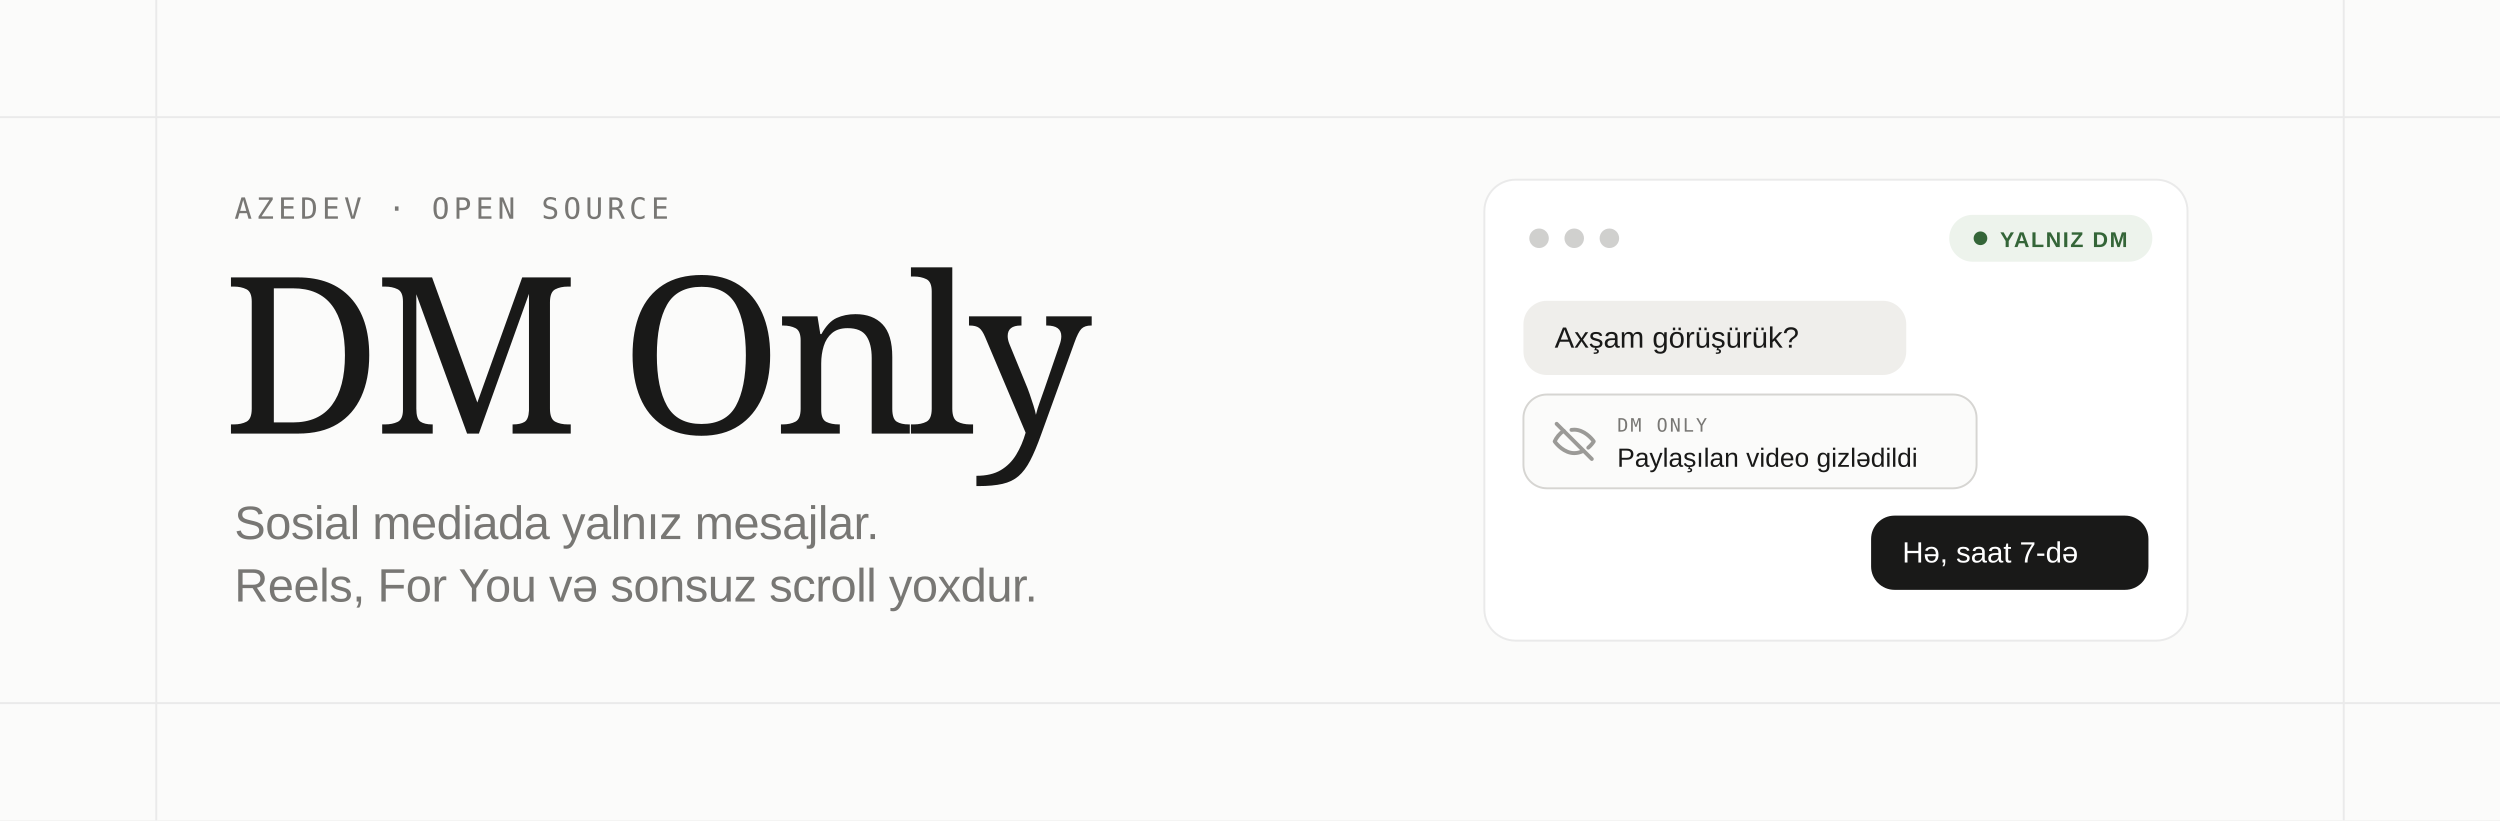
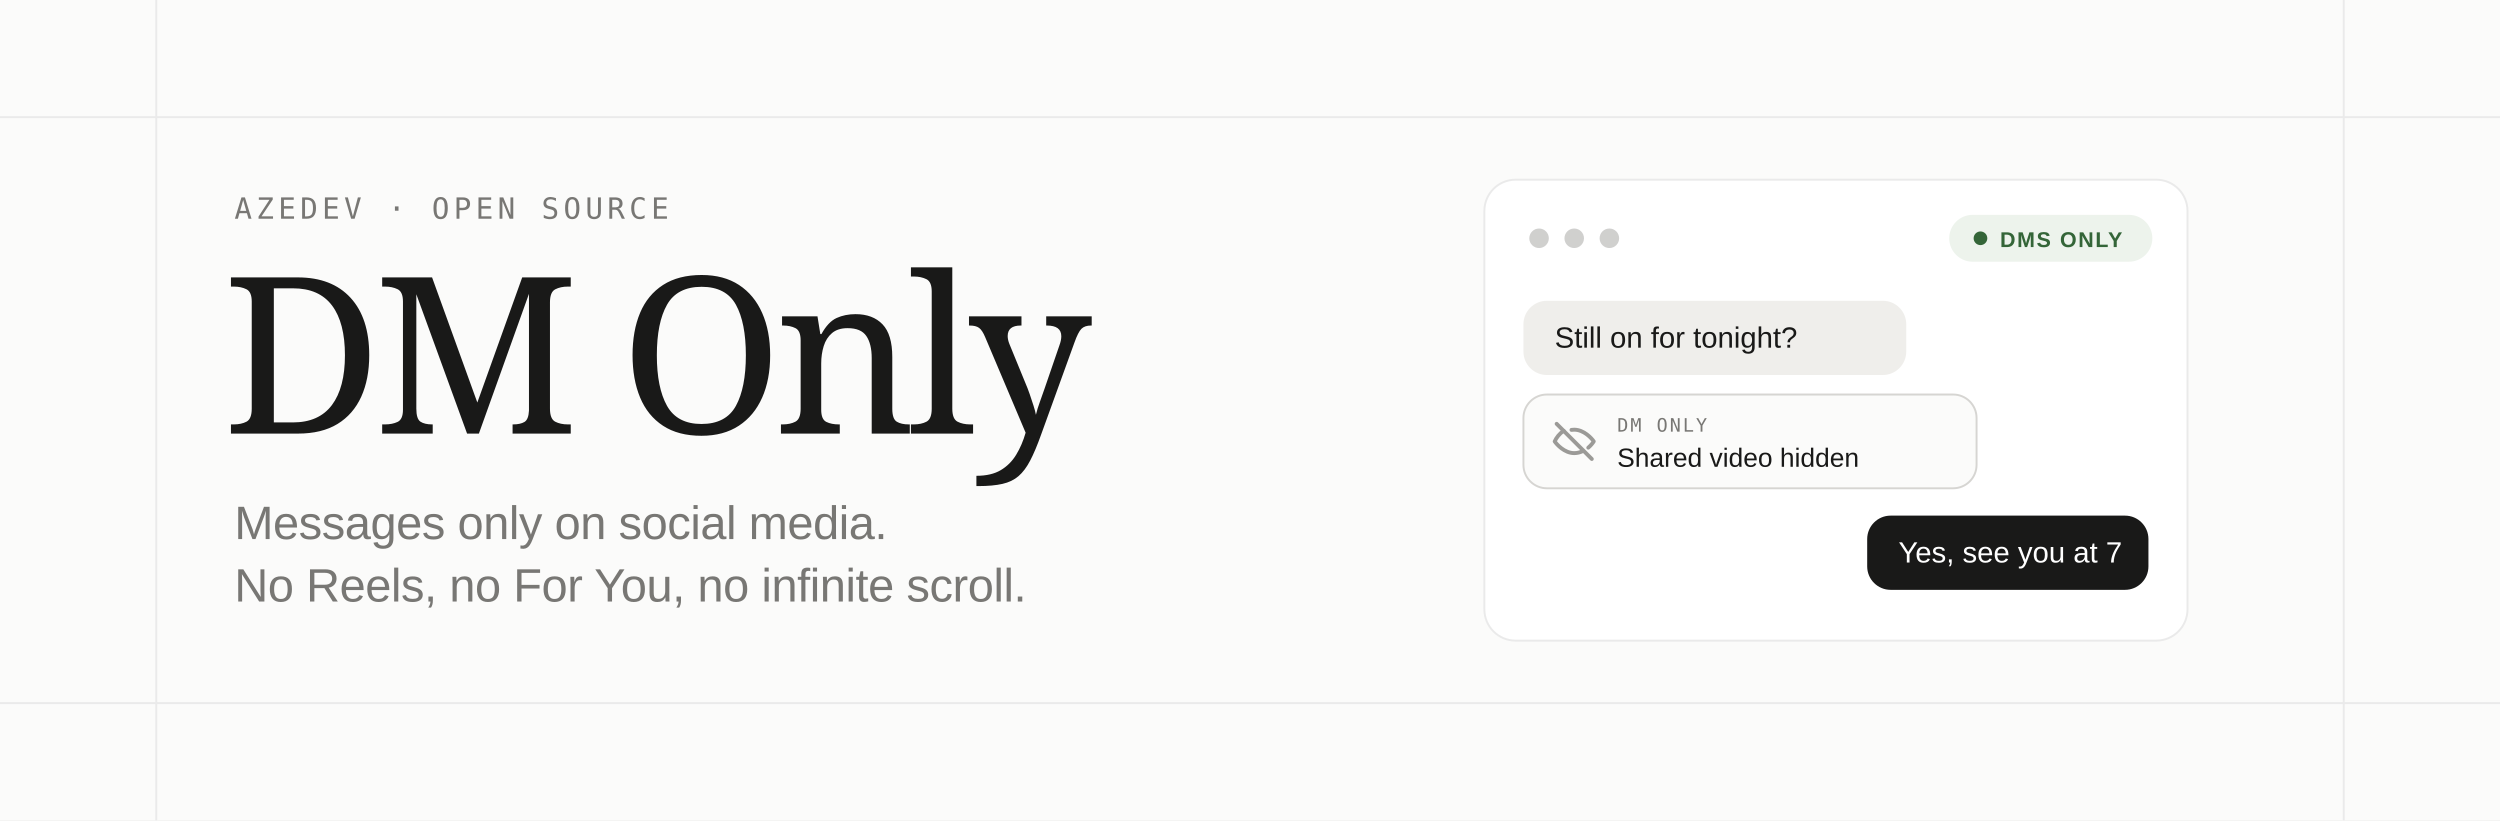
- <svg xmlns="http://www.w3.org/2000/svg" width="1280" height="420" viewBox="0 0 1280 420" role="img" aria-label="DM Only — sosial mediada yalnız mesajlar">
+ <svg xmlns="http://www.w3.org/2000/svg" width="1280" height="420" viewBox="0 0 1280 420" role="img" aria-label="DM Only — messages only on social media">
  <style>
    .bg { fill: #fbfbfa; }
    .ink { fill: #191918; }
    .muted { fill: #787774; }
    .line { stroke: #eaeaea; }
    .card { fill: #ffffff; stroke: #eaeaea; }
    .bubble-in { fill: #efeeeb; }
    .bubble-out { fill: #191918; }
    .bubble-out-text { fill: #ffffff; }
    .pill-bg { fill: #edf3ec; }
    .pill-ink { fill: #346538; }
    .blocked { fill: #fbfbfa; stroke: #d6d5d2; }
    .serif { font-family: "New York", "Iowan Old Style", Charter, Georgia, serif; }
    .sans { font-family: -apple-system, BlinkMacSystemFont, "SF Pro Text", "Helvetica Neue", Arial, sans-serif; }
    .mono { font-family: "SF Mono", "JetBrains Mono", Menlo, Consolas, monospace; }
    @media (prefers-color-scheme: dark) {
      .bg { fill: #191919; }
      .ink { fill: #ededec; }
      .muted { fill: #9b9a97; }
      .line { stroke: #2c2c2b; }
      .card { fill: #202020; stroke: #2c2c2b; }
      .bubble-in { fill: #2c2c2b; }
      .bubble-out { fill: #ededec; }
      .bubble-out-text { fill: #111111; }
      .pill-bg { fill: #233024; }
      .pill-ink { fill: #8cc492; }
      .blocked { fill: #191919; stroke: #3a3a39; }
    }
  </style>
  <rect class="bg" width="1280" height="420" />
  <g class="line" stroke-width="1">
    <line x1="0" y1="60" x2="1280" y2="60" />
    <line x1="0" y1="360" x2="1280" y2="360" />
    <line x1="80" y1="0" x2="80" y2="420" />
    <line x1="1200" y1="0" x2="1200" y2="420" />
  </g>
  <text x="120" y="112" class="mono muted" font-size="15" letter-spacing="2.2">AZEDEV · OPEN SOURCE</text>
  <text x="114" y="222" class="serif ink" font-size="112" letter-spacing="-4">DM Only</text>
-   <text x="120" y="276" class="sans muted" font-size="24" letter-spacing="-0.2">Sosial mediada yalnız mesajlar.</text>
-   <text x="120" y="308" class="sans muted" font-size="24" letter-spacing="-0.2">Reels, For You və sonsuz scroll yoxdur.</text>
+   <text x="120" y="276" class="sans muted" font-size="24" letter-spacing="-0.2">Messages only on social media.</text>
+   <text x="120" y="308" class="sans muted" font-size="24" letter-spacing="-0.2">No Reels, no For You, no infinite scroll.</text>
  <g transform="translate(760 92)">
    <rect class="card" width="360" height="236" rx="16" stroke-width="1" />
    <circle cx="28" cy="30" r="5" class="muted" opacity="0.35" />
    <circle cx="46" cy="30" r="5" class="muted" opacity="0.35" />
    <circle cx="64" cy="30" r="5" class="muted" opacity="0.35" />
    <rect x="238" y="18" width="104" height="24" rx="12" class="pill-bg" />
    <circle cx="254" cy="30" r="3.5" class="pill-ink" />
-     <text x="264" y="34.5" class="sans pill-ink" font-size="11" font-weight="600" letter-spacing="0.8">YALNIZ DM</text>
+     <text x="264" y="34.5" class="sans pill-ink" font-size="11" font-weight="600" letter-spacing="0.8">DMS ONLY</text>
    <rect x="20" y="62" width="196" height="38" rx="12" class="bubble-in" />
-     <text x="36" y="86" class="sans ink" font-size="15">Axşam görüşürük?</text>
+     <text x="36" y="86" class="sans ink" font-size="15">Still on for tonight?</text>
    <rect x="20" y="110" width="232" height="48" rx="12" class="blocked" stroke-width="1" />
    <g transform="translate(34 122)" fill="none" stroke="#9b9a97" stroke-width="2" stroke-linecap="round" stroke-linejoin="round">
      <path d="M3 3l18 18" />
      <path d="M10.6 6.1A9.8 9.8 0 0 1 12 6c5 0 9 4.5 10 6-.4.7-1.4 2-2.8 3.2M6.6 6.6C4.4 8 2.8 10.2 2 12c1 1.5 5 6 10 6 1.6 0 3-.4 4.3-1" />
    </g>
    <text x="68" y="129" class="mono muted" font-size="9.5" letter-spacing="1">DM ONLY</text>
-     <text x="68" y="147" class="sans ink" font-size="13.5">Paylaşılan video gizlədildi</text>
-     <rect x="198" y="172" width="142" height="38" rx="12" class="bubble-out" />
-     <text x="214" y="196" class="sans bubble-out-text" font-size="15">Hə, saat 7-də</text>
+     <text x="68" y="147" class="sans ink" font-size="13.5">Shared video hidden</text>
+     <rect x="196" y="172" width="144" height="38" rx="12" class="bubble-out" />
+     <text x="212" y="196" class="sans bubble-out-text" font-size="15">Yes, see you at 7</text>
  </g>
</svg>
